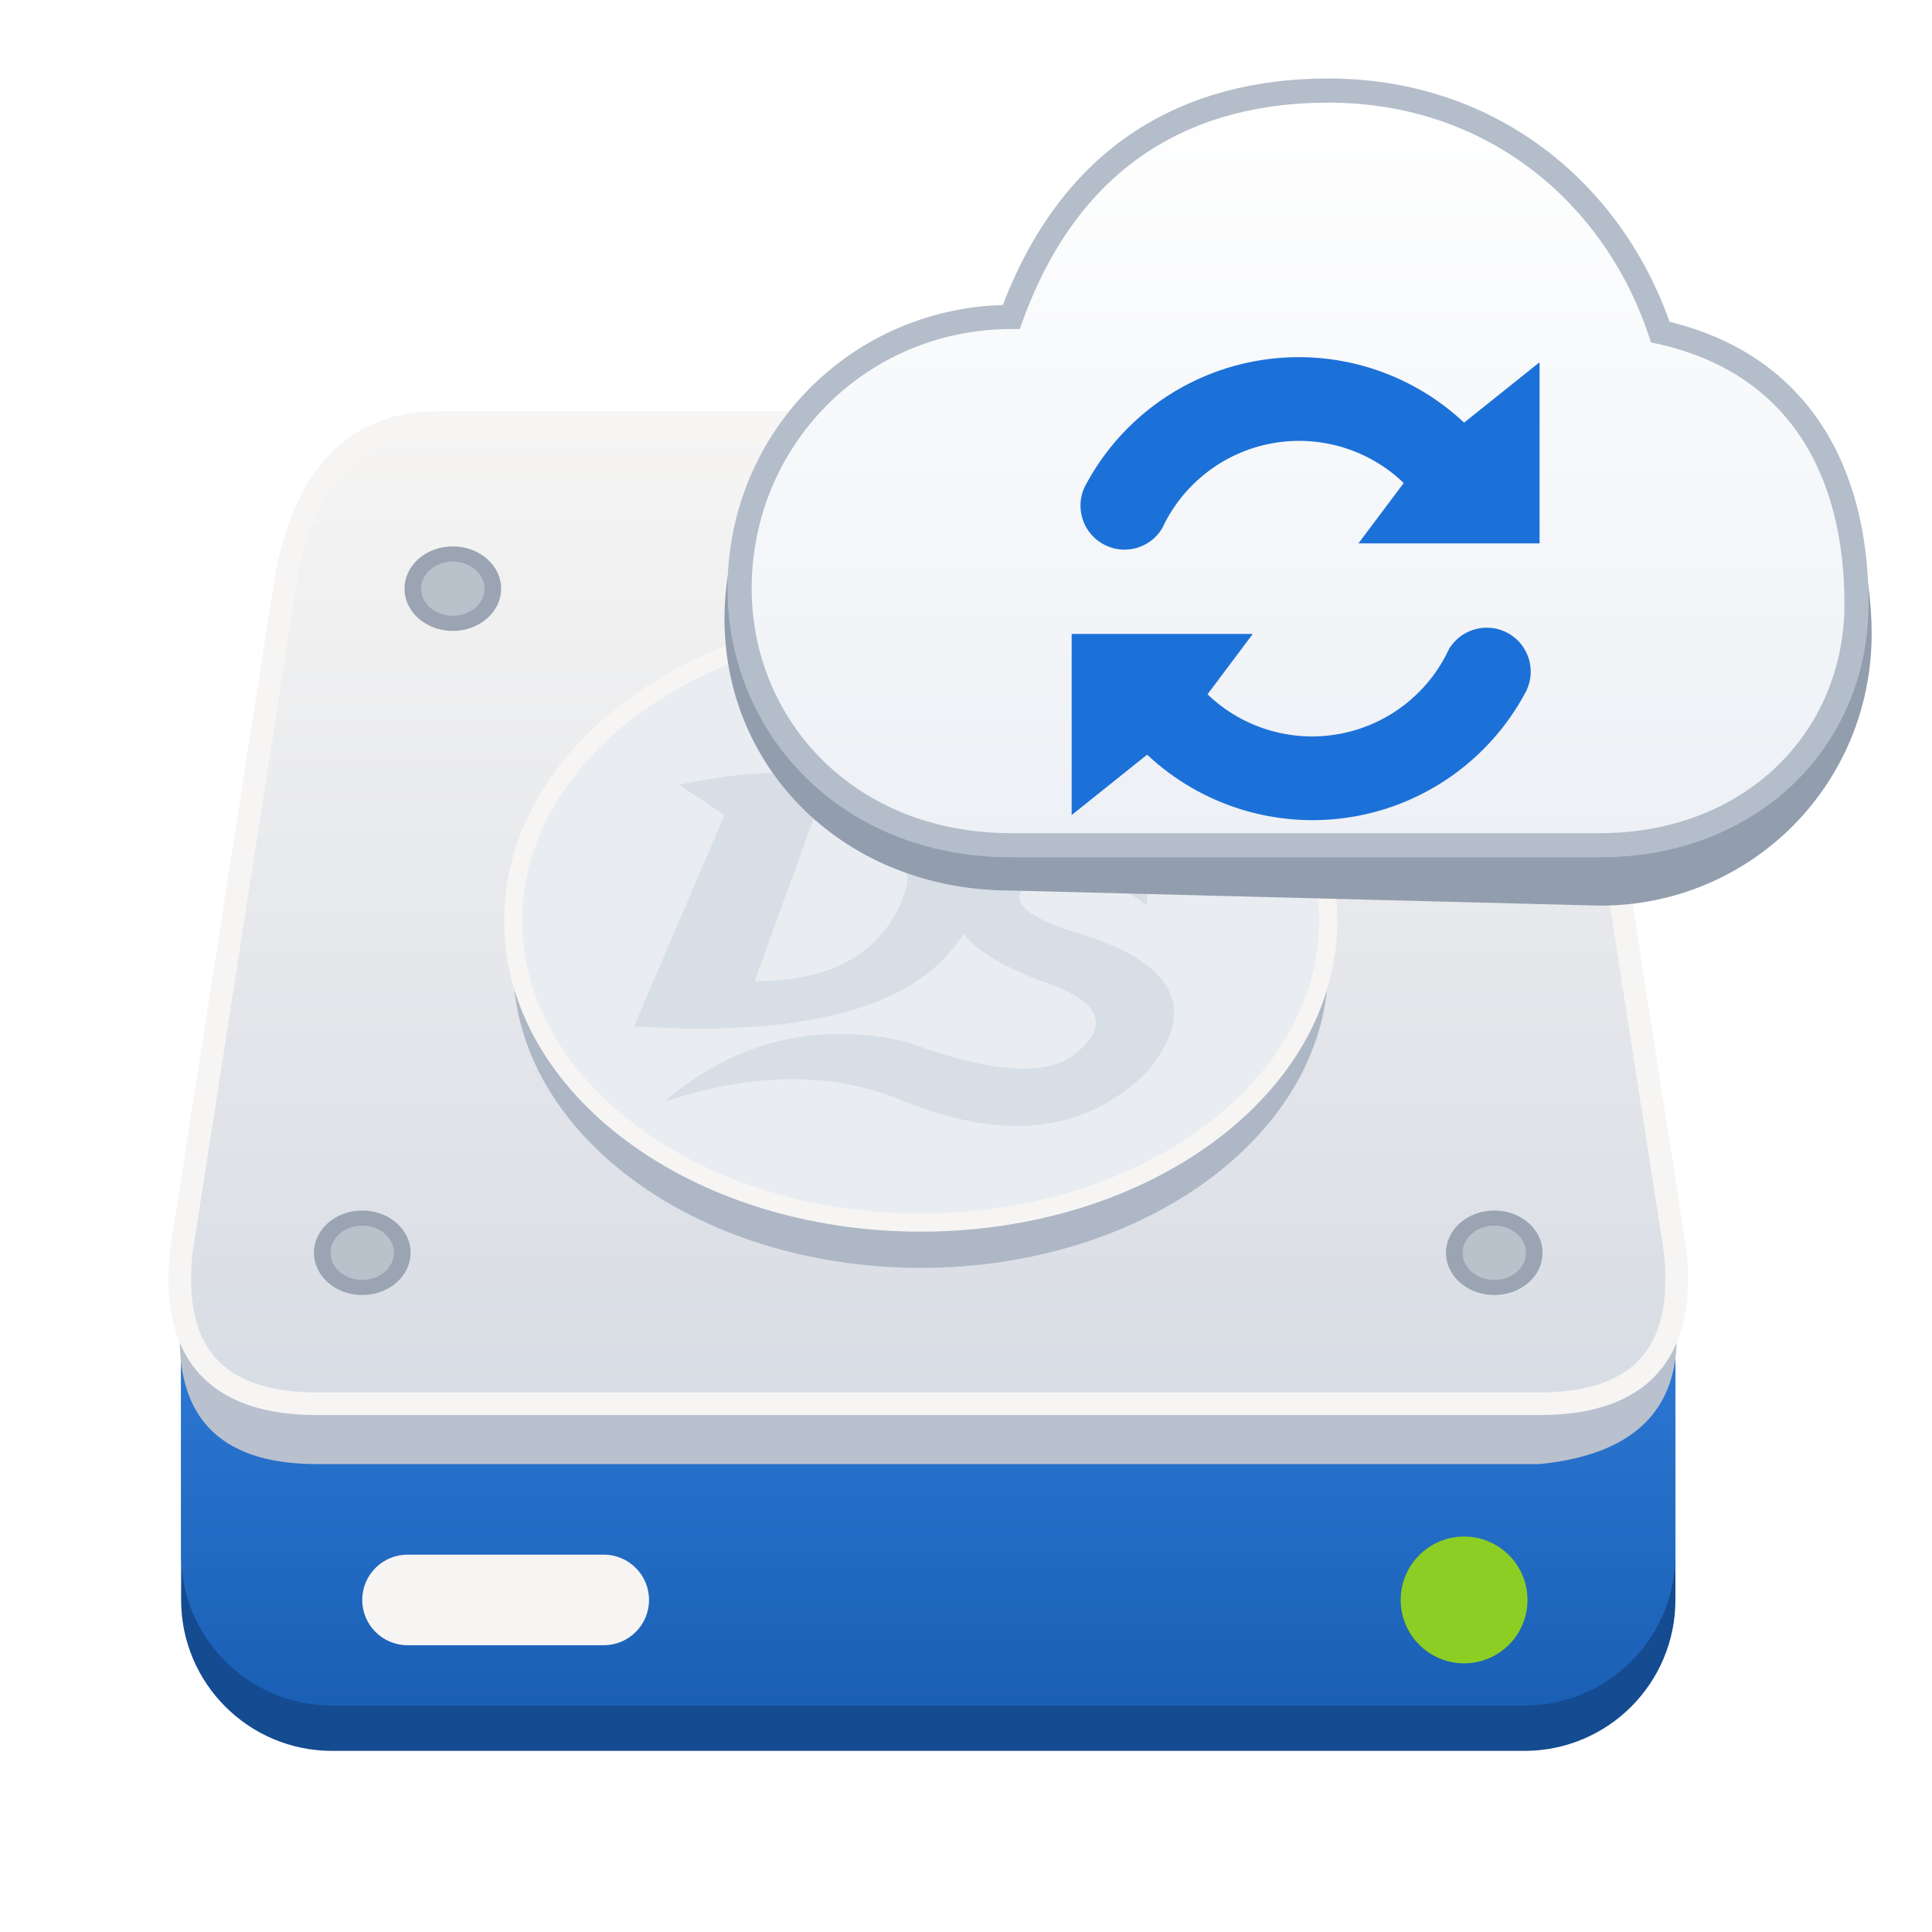
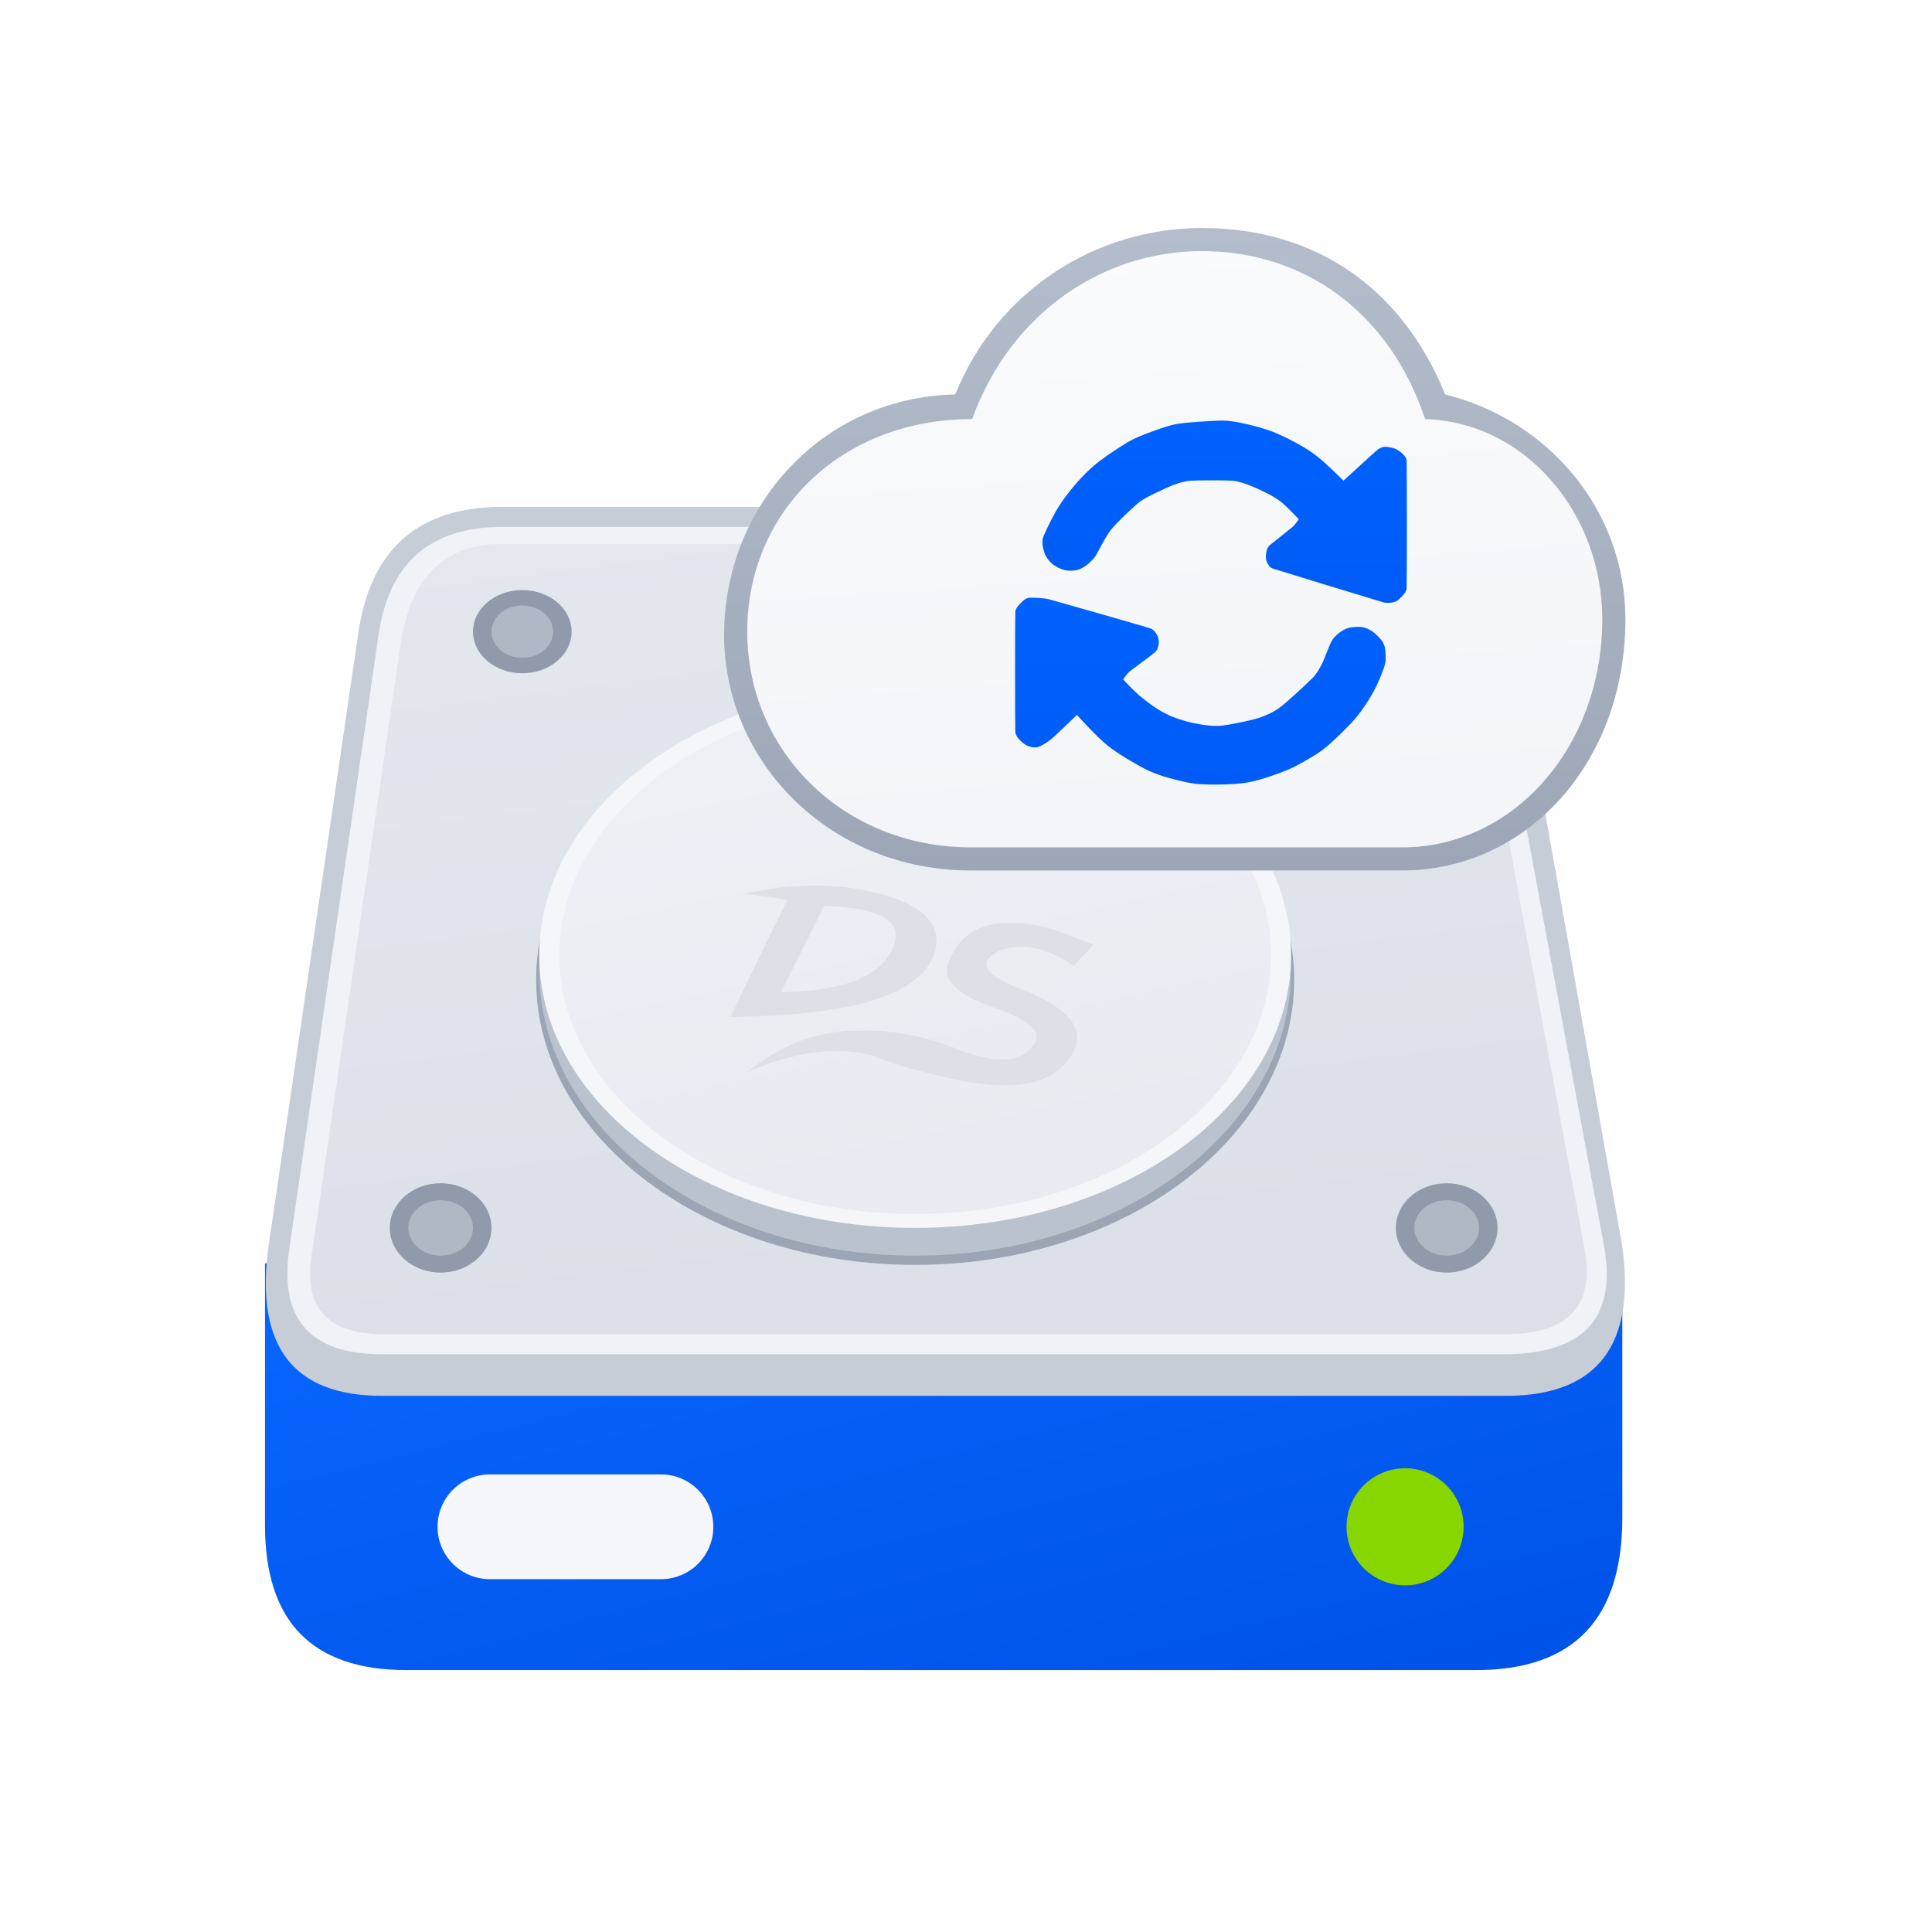
- <svg xmlns="http://www.w3.org/2000/svg" width="128" height="128" viewBox="0 0 128 128">
+ <svg xmlns="http://www.w3.org/2000/svg" width="128" height="128" viewBox="0 0 1254 1254">
  <defs>
-     <linearGradient id="base" x1="0" y1="0" x2="0" y2="1">
-       <stop stop-color="#3584e4" />
-       <stop offset="1" stop-color="#1a5fb4" />
+     <linearGradient id="base" x1="0" y1="0" x2=".85" y2="1">
+       <stop stop-color="#0867ff" />
+       <stop offset="1" stop-color="#0053e9" />
    </linearGradient>
-     <linearGradient id="plate" x1="0" y1="0" x2="0" y2="1">
-       <stop stop-color="#f6f5f4" />
-       <stop offset="1" stop-color="#d8dce4" />
+     <linearGradient id="plate" x1="0" y1="0" x2=".2" y2="1">
+       <stop stop-color="#e3e7ee" />
+       <stop offset="1" stop-color="#dce1e9" />
    </linearGradient>
-     <linearGradient id="cloud" x1="0" y1="0" x2="0" y2="1">
-       <stop stop-color="#ffffff" />
-       <stop offset="1" stop-color="#edf0f5" />
+     <linearGradient id="platter" x1="0" y1="0" x2=".3" y2="1">
+       <stop stop-color="#eef1f6" />
+       <stop offset="1" stop-color="#e8ecf2" />
    </linearGradient>
-     <g id="screw">
-       <ellipse rx="3.2" ry="2.8" fill="#9aa4b2" />
-       <ellipse rx="2.1" ry="1.8" fill="#b9c1cb" />
-     </g>
+     <linearGradient id="cloud" x1="0" y1="0" x2=".1" y2="1">
+       <stop stop-color="#fafbfc" />
+       <stop offset="1" stop-color="#f3f5f8" />
+     </linearGradient>
+     <linearGradient id="arrows" x1="0" y1="0" x2="0" y2="1">
+       <stop stop-color="#0062ff" />
+       <stop offset="1" stop-color="#005bf5" />
+     </linearGradient>
+     <linearGradient id="rim" x1="0" y1="0" x2="0" y2="1">
+       <stop stop-color="#b4bdcb" />
+       <stop offset="1" stop-color="#9da6b6" />
+     </linearGradient>
  </defs>
  <g id="drive">
-     <rect x="12" y="81" width="99" height="35" rx="10" fill="#144b91" />
-     <rect x="12" y="78" width="99" height="35" rx="10" fill="url(#base)" />
-     <path d="M29 31H94Q102 31 104 41L111 87Q112 96 102 97H21Q11 97 12 87L19 41Q21 31 29 31Z" fill="#b9c1ce" />
-     <path d="M29 28H94Q102 28 104 38L111 83Q112 93 102 93H21Q11 93 12 83L19 38Q21 28 29 28Z" fill="url(#plate)" stroke="#f6f5f4" stroke-width="1.5" />
-     <use href="#screw" x="30" y="39" />
-     <use href="#screw" x="94" y="39" />
-     <use href="#screw" x="24" y="83" />
-     <use href="#screw" x="99" y="83" />
-     <ellipse cx="61" cy="64" rx="27" ry="20" fill="#aeb7c5" />
-     <ellipse cx="61" cy="61" rx="27" ry="20" fill="#e9edf2" stroke="#f6f5f4" stroke-width="1.2" />
-     <g id="monogram" fill="#a4afbf" opacity=".24">
-       <path fill-rule="evenodd" d="M45 52Q54 50 61 53Q68 57 63 63Q58 69 42 68L48 54ZM50 65Q58 65 60 59Q61 55 54 54Z" />
-       <path d="M76 56Q68 52 64 58Q61 62 69 65Q75 67 71 70Q68 72 60 69Q51 67 44 73Q53 70 60 73Q70 77 76 71Q81 65 72 62Q65 60 69 58Q72 57 76 60Z" />
+     <path d="M172 820H1053V985Q1053 1084 958 1084H264Q172 1084 172 990Z" fill="url(#base)" />
+     <path d="M326 329H887Q970 329 982 410L1053 809Q1066 905 979 906H248Q162 906 174 811L233 408Q246 329 326 329Z" fill="#c7cdd7" />
+     <path d="M326 342H887Q956 342 968 415L1041 808Q1054 878 978 879H248Q177 879 188 809L246 410Q257 342 326 342Z" fill="#eff2f7" />
+     <path d="M326 353H887Q945 353 956 420L1028 808Q1040 866 977 866H249Q192 866 203 810L260 418Q270 353 326 353Z" fill="url(#plate)" />
+     <g id="screws" fill="#909aaa">
+       <ellipse cx="339" cy="410" rx="32" ry="27" />
+       <ellipse cx="286" cy="797" rx="33" ry="29" />
+       <ellipse cx="939" cy="797" rx="33" ry="29" />
    </g>
-     <rect x="24" y="103" width="19" height="6" rx="3" fill="#f6f5f4" />
-     <circle cx="97" cy="106" r="4.2" fill="#8cce24" />
+     <g fill="#afb8c5">
+       <ellipse cx="339" cy="410" rx="20" ry="17" />
+       <ellipse cx="286" cy="797" rx="21" ry="18" />
+       <ellipse cx="939" cy="797" rx="21" ry="18" />
+     </g>
+     <ellipse cx="594" cy="636" rx="246" ry="185" fill="#9ca5b3" />
+     <ellipse cx="594" cy="630" rx="244" ry="185" fill="#bac2ce" />
+     <ellipse cx="594" cy="620" rx="244" ry="177" fill="#f4f6f9" />
+     <ellipse cx="594" cy="620" rx="231" ry="168" fill="url(#platter)" />
+     <g id="monogram" fill="#dce1e8">
+       <path fill-rule="evenodd" d="M484 580Q533 569 574 581Q613 592 607 617Q596 659 474 660L511 584ZM535 588L507 644Q569 643 580 614Q590 590 535 588Z" />
+       <path d="M710 613L697 627Q671 609 649 617Q626 628 663 642Q708 660 697 682Q682 712 627 702Q591 695 566 685Q530 676 485 696Q519 668 559 669Q590 668 624 682Q660 695 671 678Q680 666 645 654Q608 641 616 624Q629 589 683 603Z" />
+     </g>
+     <rect x="284" y="957" width="179" height="68" rx="34" fill="#f6f7fa" />
+     <circle cx="912" cy="991" r="38" fill="#88d600" />
  </g>
-   <g id="remote-sync">
-     <path d="M67 59C56 59 48 51 48 41C48 31 56 23 66 23C70 12 79 8 88 8C99 8 107 15 110 24C119 26 124 33 124 42C124 52 116 60 106 60Z" fill="#929dad" />
-     <path d="M67 56C56 56 49 48 49 39C49 29 57 21 67 21C71 10 79 6 88 6C99 6 107 13 110 22C119 24 123 31 123 40C123 49 116 56 106 56Z" fill="url(#cloud)" stroke="#b4bdca" stroke-width="1.6" />
-     <g fill="#1c71d8">
-       <path d="M72 32 A16 16 0 0 1 97 28 L102 24 V36 H90 L93 32 A10 10 0 0 0 77 35 A2.9 2.9 0 0 1 72 32 Z" />
-       <path d="M101 46 A16 16 0 0 1 76 50 L71 54 V42 H83 L80 46 A10 10 0 0 0 96 43 A2.9 2.9 0 0 1 101 46 Z" />
+   <g id="cloud-sync">
+     <path d="M620 256C648 187 713 148 780 148C854 148 910 187 938 256C1006 273 1055 332 1055 402C1055 495 991 565 910 565H630C539 565 470 495 470 412C470 329 533 258 620 256Z" fill="url(#rim)" />
+     <path d="M631 272C656 203 716 163 780 163C847 163 902 203 925 272C990 274 1040 333 1040 402C1040 484 983 550 910 550H630C548 550 485 488 485 410C485 332 546 272 631 272Z" fill="url(#cloud)" />
+     <g id="sync-arrows" fill="url(#arrows)">
+       <path d="M659.0 475.0C659.2 478.3 662.9 481.5 665.0 483.0C667.1 484.5 670.5 485.4 673.0 485.0C675.5 484.6 679.3 482.1 682.0 480.0C684.7 477.9 699.0 464.0 699.0 464.0C699.0 464.0 711.7 478.2 719.0 484.0C726.3 489.8 738.0 496.4 743.0 499.0C748.0 501.6 753.5 503.5 759.0 505.0C764.5 506.5 772.3 508.6 779.0 509.0C785.7 509.4 800.1 509.4 809.0 508.0C817.9 506.6 829.1 502.3 835.0 500.0C840.9 497.7 848.1 493.3 852.0 491.0C855.9 488.7 859.6 486.0 863.0 483.0C866.4 480.0 875.4 471.5 880.0 466.0C884.6 460.5 889.1 453.4 892.0 448.0C894.9 442.6 898.2 434.2 899.0 431.0C899.8 427.8 899.2 422.8 899.0 421.0C898.8 419.2 898.0 417.4 897.0 416.0C896.0 414.6 893.0 411.4 891.0 410.0C889.0 408.6 886.4 407.3 884.0 407.0C881.6 406.7 877.0 406.8 874.0 408.0C871.0 409.2 867.1 412.0 865.0 415.0C862.9 418.0 859.7 427.8 858.0 431.0C856.3 434.2 854.5 437.4 852.0 440.0C849.5 442.6 835.2 455.9 831.0 459.0C826.8 462.1 821.9 464.4 817.0 466.0C812.1 467.6 797.9 470.5 793.0 471.0C788.1 471.5 782.9 470.8 778.0 470.0C773.1 469.2 767.2 467.5 763.0 466.0C758.8 464.5 754.8 462.4 751.0 460.0C747.2 457.6 742.6 454.1 739.0 451.0C735.4 447.9 729.0 441.0 729.0 441.0C729.0 441.0 731.4 437.4 733.0 436.0C734.6 434.6 748.2 424.9 750.0 423.0C751.8 421.1 752.5 417.4 752.0 415.0C751.5 412.6 749.6 409.0 747.0 408.0C744.4 407.0 685.2 390.1 681.0 389.0C676.8 387.9 669.4 387.9 668.0 388.0C666.6 388.1 665.0 389.0 664.0 390.0C663.0 391.0 659.2 394.2 659.0 397.0C658.8 399.8 658.8 471.7 659.0 475.0Z" />
+       <path d="M677.0 349.0C676.0 352.1 677.1 356.4 678.0 359.0C678.9 361.6 680.9 364.2 683.0 366.0C685.1 367.8 688.5 369.4 691.0 370.0C693.5 370.6 696.9 370.5 699.0 370.0C701.1 369.5 703.2 368.3 705.0 367.0C706.8 365.7 709.4 363.3 711.0 361.0C712.6 358.7 717.0 349.1 721.0 344.0C725.0 338.9 734.9 329.9 737.0 328.0C739.1 326.1 741.5 324.4 744.0 323.0C746.5 321.6 757.2 316.5 761.0 315.0C764.8 313.5 768.9 312.3 773.0 312.0C777.1 311.7 796.2 311.7 800.0 312.0C803.8 312.3 807.5 313.7 811.0 315.0C814.5 316.3 820.8 319.3 824.0 321.0C827.2 322.7 830.3 324.7 833.0 327.0C835.7 329.3 843.0 337.0 843.0 337.0C843.0 337.0 840.6 340.6 839.0 342.0C837.4 343.4 825.1 353.0 824.0 354.0C822.9 355.0 822.3 356.6 822.0 358.0C821.7 359.4 821.4 362.2 822.0 364.0C822.6 365.8 824.0 368.3 826.0 369.0C828.0 369.7 896.1 390.5 898.0 391.0C899.9 391.5 902.6 391.3 904.0 391.0C905.4 390.7 907.0 390.0 908.0 389.0C909.0 388.0 912.8 384.8 913.0 382.0C913.2 379.2 913.2 302.0 913.0 299.0C912.8 296.0 909.2 293.4 907.0 292.0C904.8 290.6 900.7 290.0 899.0 290.0C897.3 290.0 895.4 290.9 894.0 292.0C892.6 293.1 872.0 312.0 872.0 312.0C872.0 312.0 859.3 299.1 852.0 294.0C844.7 288.9 834.4 283.7 828.0 281.0C821.6 278.3 812.9 276.1 808.0 275.0C803.1 273.9 798.0 273.0 793.0 273.0C788.0 273.0 770.8 274.1 765.0 275.0C759.2 275.9 753.5 278.0 748.0 280.0C742.5 282.0 737.0 284.0 732.0 287.0C727.0 290.0 715.1 297.5 708.0 304.0C700.9 310.5 693.9 318.9 689.0 326.0C684.1 333.1 678.0 345.9 677.0 349.0Z" />
    </g>
  </g>
</svg>
